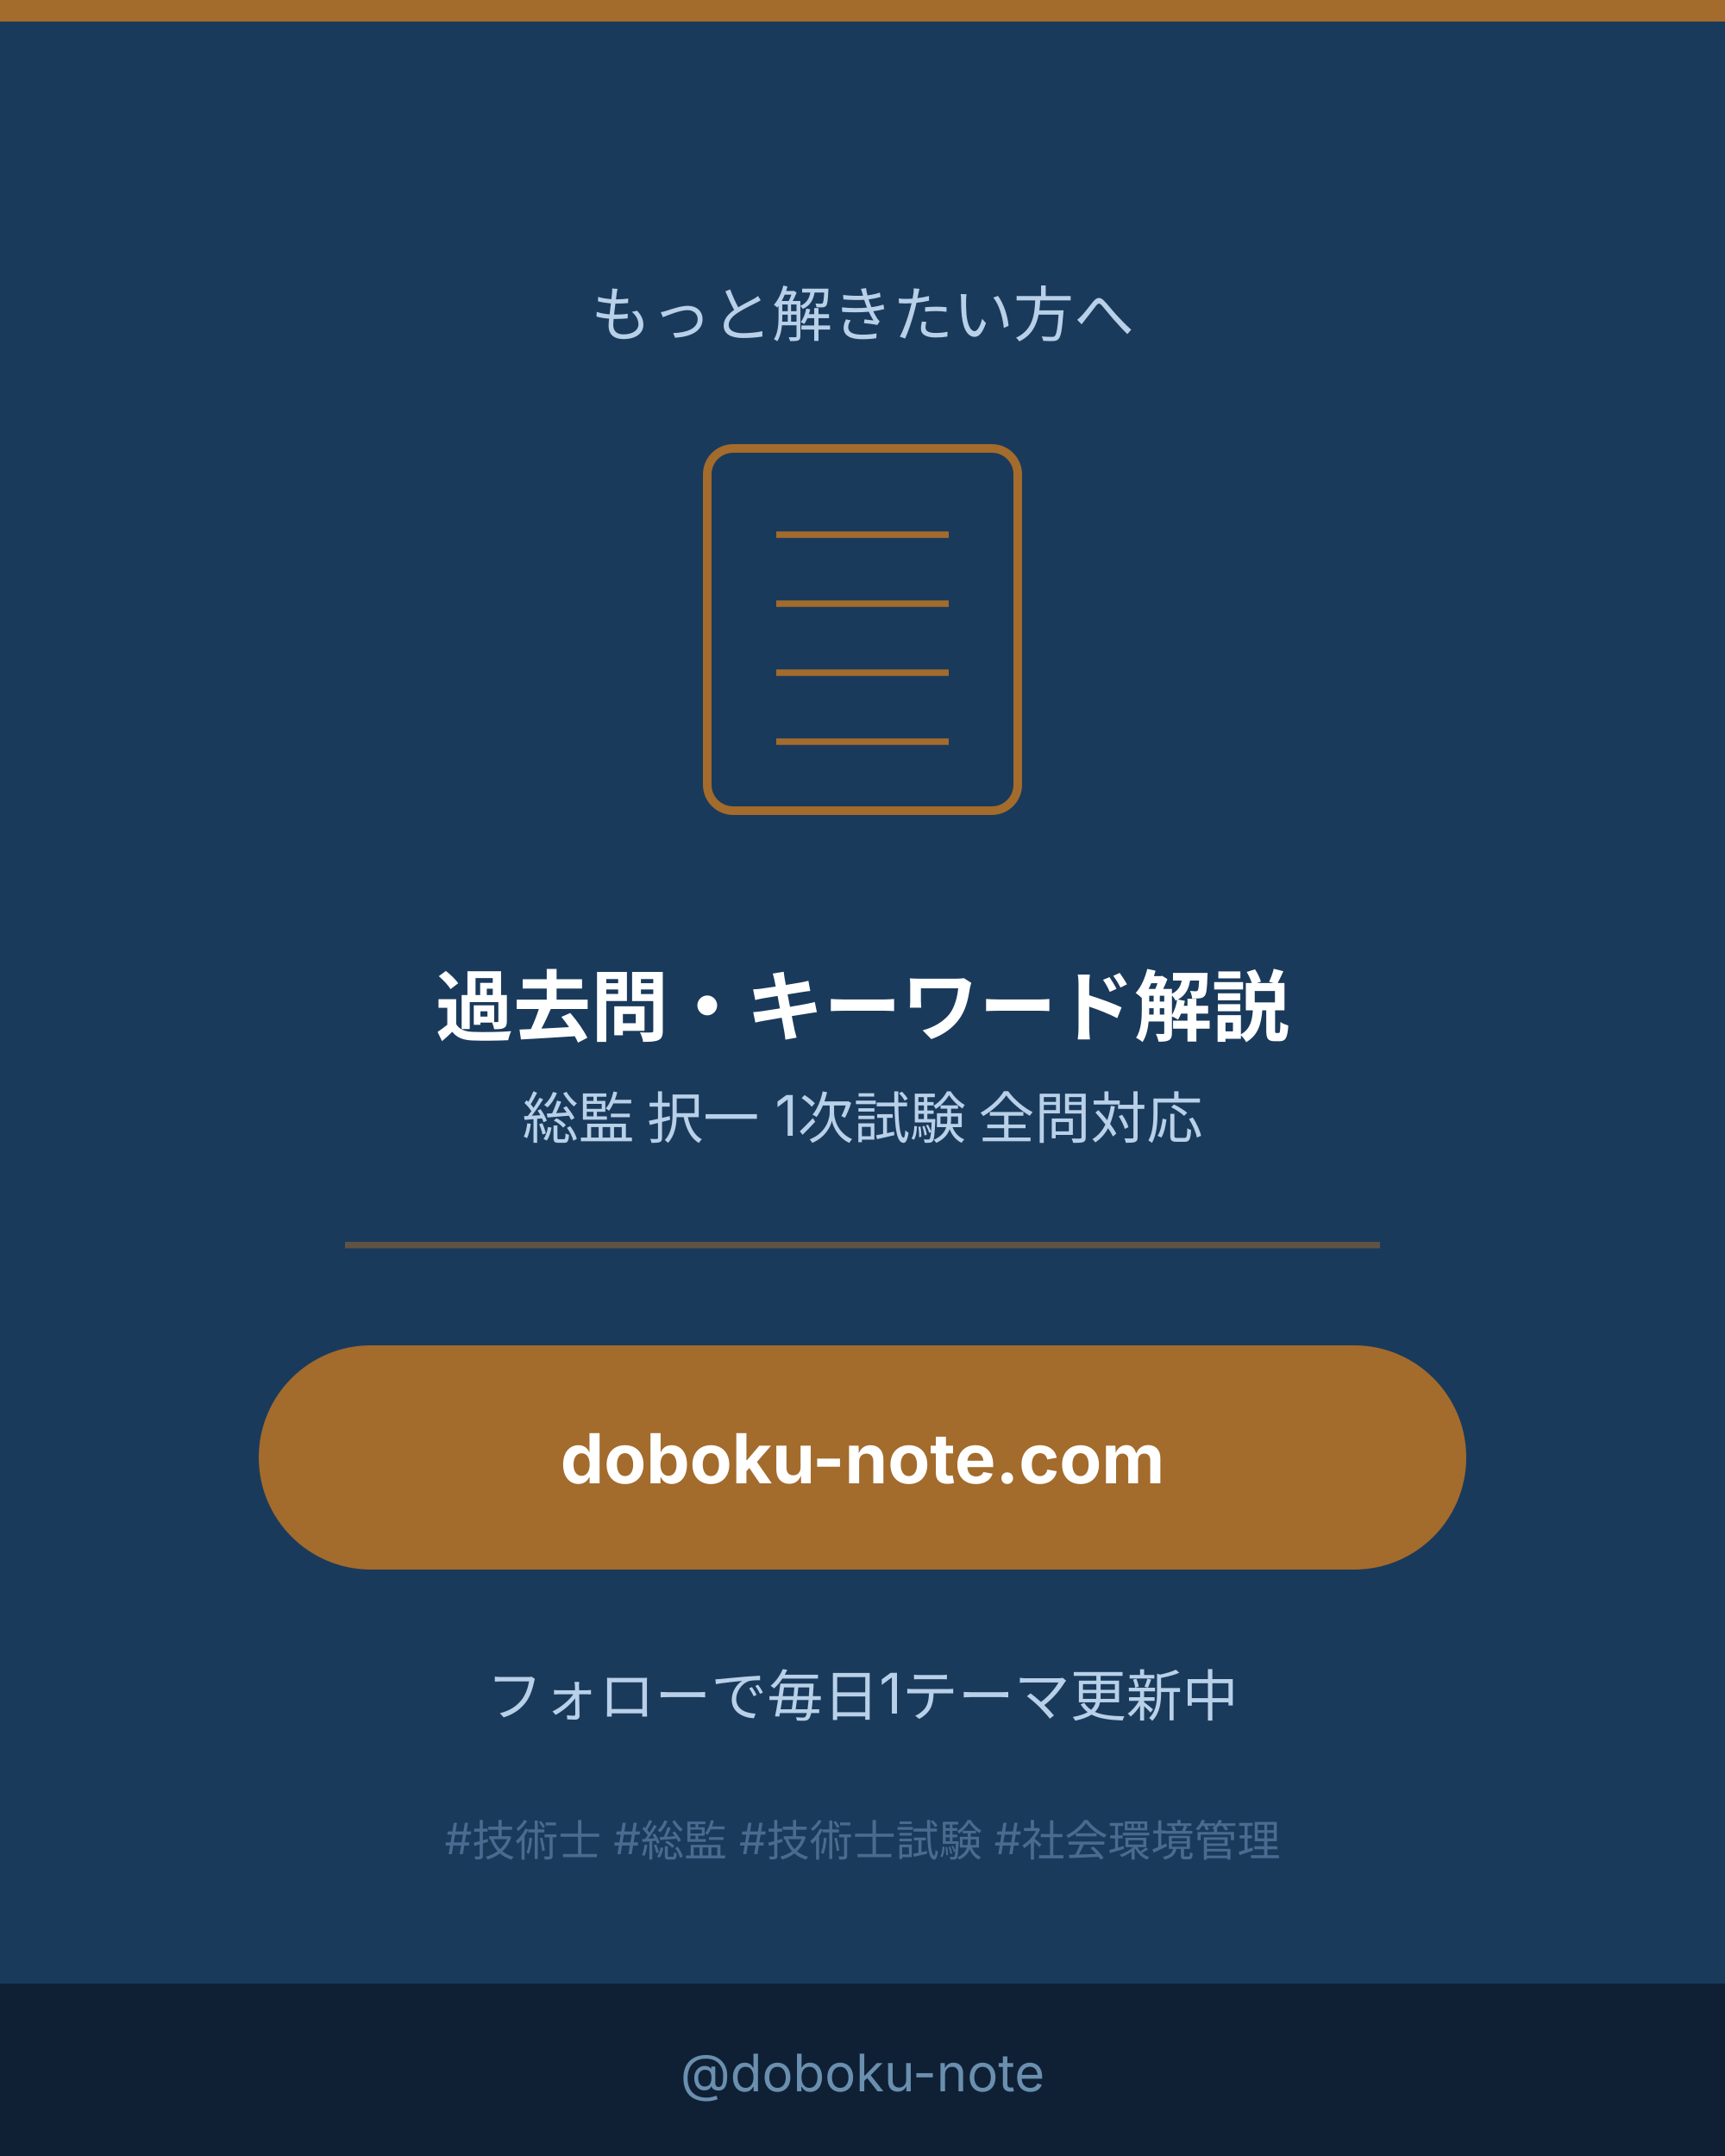
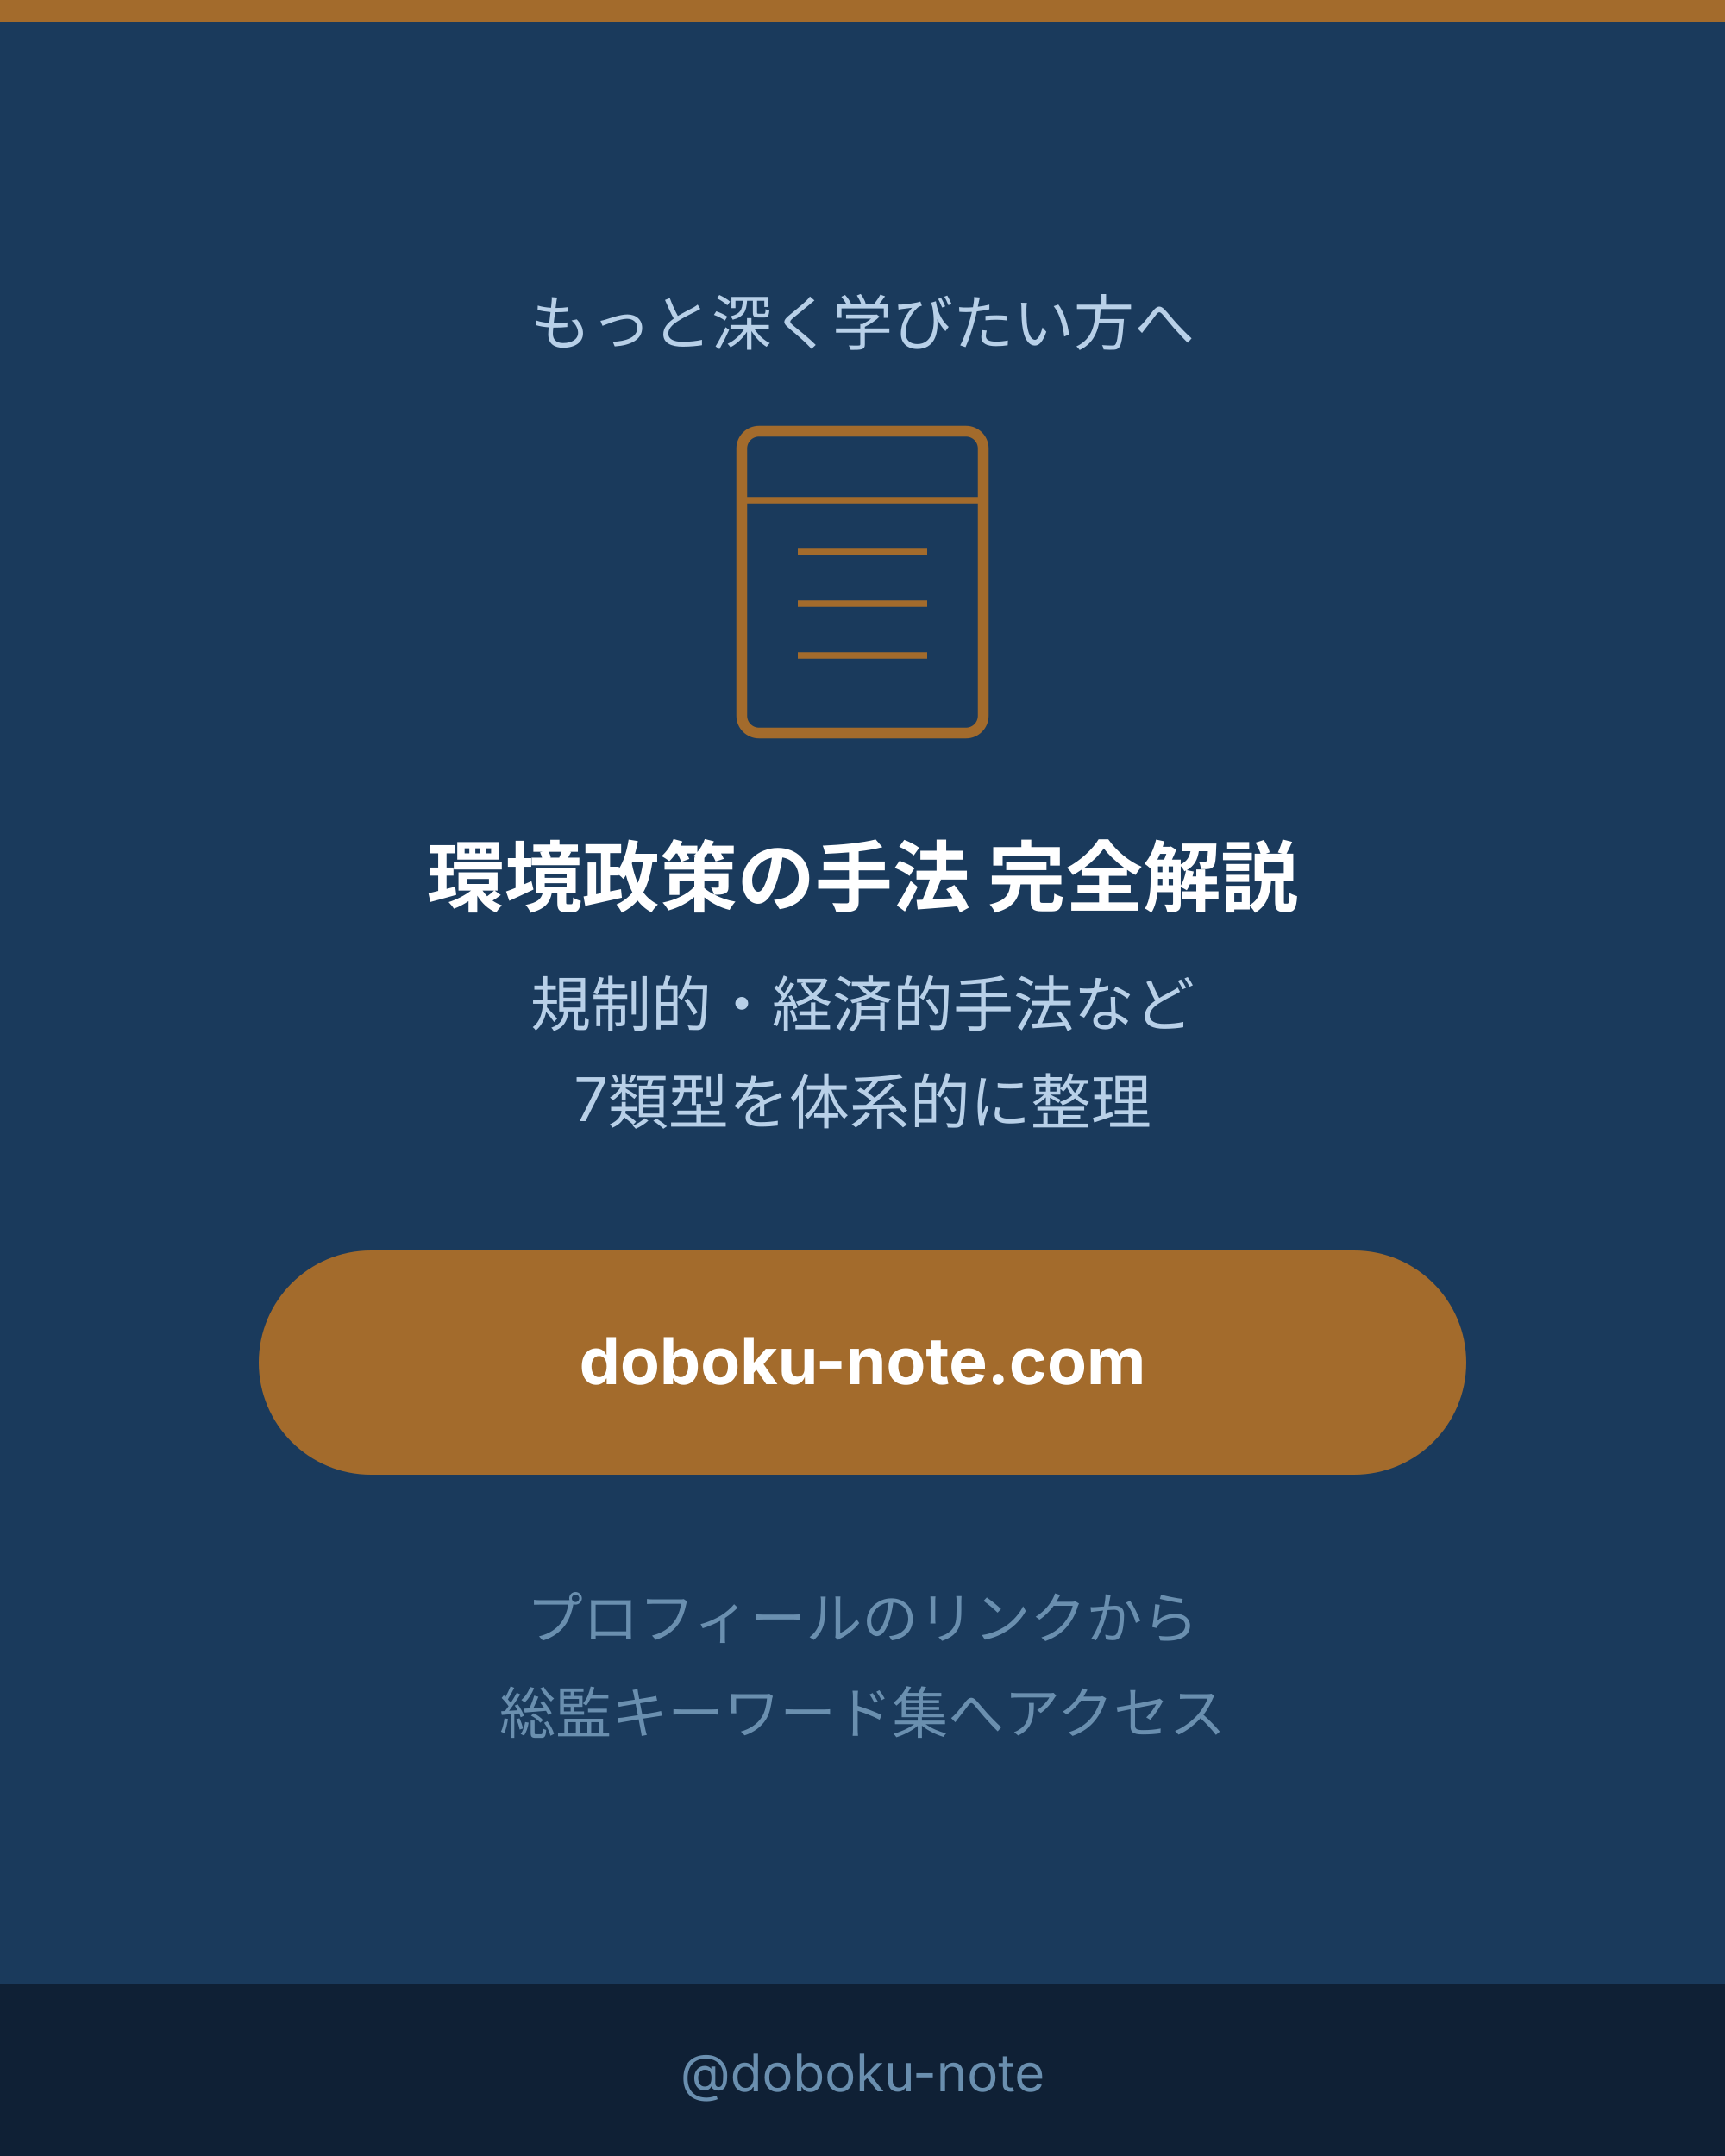
- <svg xmlns="http://www.w3.org/2000/svg" viewBox="0 0 400 500" width="400" height="500" role="img" aria-label="doboku-note.com で続きを学ぶ CTA">
+ <svg xmlns="http://www.w3.org/2000/svg" viewBox="0 0 400 500" width="400" height="500" role="img" aria-label="環境政策の手法 サイト誘導CTA">
  <defs>
    <style>text { font-family: Inter, "Noto Sans JP", "Hiragino Kaku Gothic ProN", sans-serif; }</style>
  </defs>
  <rect width="400" height="500" fill="#1a3a5c" />
  <rect x="0" y="0" width="400" height="5" fill="#a36b2c" />
-   <text x="200" y="78" text-anchor="middle" font-size="14" fill="#b8d0e8">もっと解きたい方へ</text>
-   <rect x="164" y="104" width="72" height="84" rx="6" fill="none" stroke="#a36b2c" stroke-width="2" />
-   <line x1="180" y1="124" x2="220" y2="124" stroke="#a36b2c" stroke-width="1.5" />
-   <line x1="180" y1="140" x2="220" y2="140" stroke="#a36b2c" stroke-width="1.5" />
-   <line x1="180" y1="156" x2="220" y2="156" stroke="#a36b2c" stroke-width="1.5" />
-   <line x1="180" y1="172" x2="220" y2="172" stroke="#a36b2c" stroke-width="1.5" />
-   <text x="200" y="240" text-anchor="middle" font-size="18" font-weight="bold" fill="#ffffff">過去問・キーワード解説</text>
-   <text x="200" y="264" text-anchor="middle" font-size="13" fill="#b8d0e8">総監 択一 1次試験 全問対応</text>
-   <rect x="80" y="288" width="240" height="1.5" fill="#a36b2c" opacity="0.5" />
-   <rect x="60" y="312" width="280" height="52" rx="26" fill="#a36b2c" />
-   <text x="200" y="344" text-anchor="middle" font-size="16" font-weight="bold" fill="#fff">doboku-note.com</text>
-   <text x="200" y="398" text-anchor="middle" font-size="13" fill="#b8d0e8">フォローで毎日1テーマ更新中</text>
-   <text x="200" y="430" text-anchor="middle" font-size="10" fill="#4a6a8f">#技術士 #総監 #技術士試験 #社会環境管理</text>
+   <text x="200" y="80" text-anchor="middle" font-size="14" fill="#b8d0e8">もっと深く学びたい方へ</text>
+   <rect x="172" y="100" width="56" height="70" rx="4" fill="none" stroke="#a36b2c" stroke-width="2.5" />
+   <line x1="172" y1="116" x2="228" y2="116" stroke="#a36b2c" stroke-width="1.5" />
+   <line x1="185" y1="128" x2="215" y2="128" stroke="#a36b2c" stroke-width="1.5" />
+   <line x1="185" y1="140" x2="215" y2="140" stroke="#a36b2c" stroke-width="1.5" />
+   <line x1="185" y1="152" x2="215" y2="152" stroke="#a36b2c" stroke-width="1.5" />
+   <text x="200" y="210" text-anchor="middle" font-size="18" font-weight="bold" fill="#ffffff">環境政策の手法 完全解説</text>
+   <text x="200" y="238" text-anchor="middle" font-size="14" fill="#b8d0e8">規制的・経済的手法など</text>
+   <text x="200" y="260" text-anchor="middle" font-size="14" fill="#b8d0e8">7類型を体系的に整理</text>
+   <rect x="60" y="290" width="280" height="52" rx="26" fill="#a36b2c" />
+   <text x="200" y="321" text-anchor="middle" font-size="15" font-weight="bold" fill="#ffffff">doboku-note.com</text>
+   <text x="200" y="380" text-anchor="middle" font-size="13" fill="#6a8faf">プロフィールのリンクから</text>
+   <text x="200" y="402" text-anchor="middle" font-size="13" fill="#6a8faf">総監キーワード集へアクセス</text>
  <rect x="0" y="460" width="400" height="40" fill="#0f2035" />
  <text x="200" y="485" text-anchor="middle" font-size="12" fill="#6a8faf">@doboku-note</text>
</svg>
